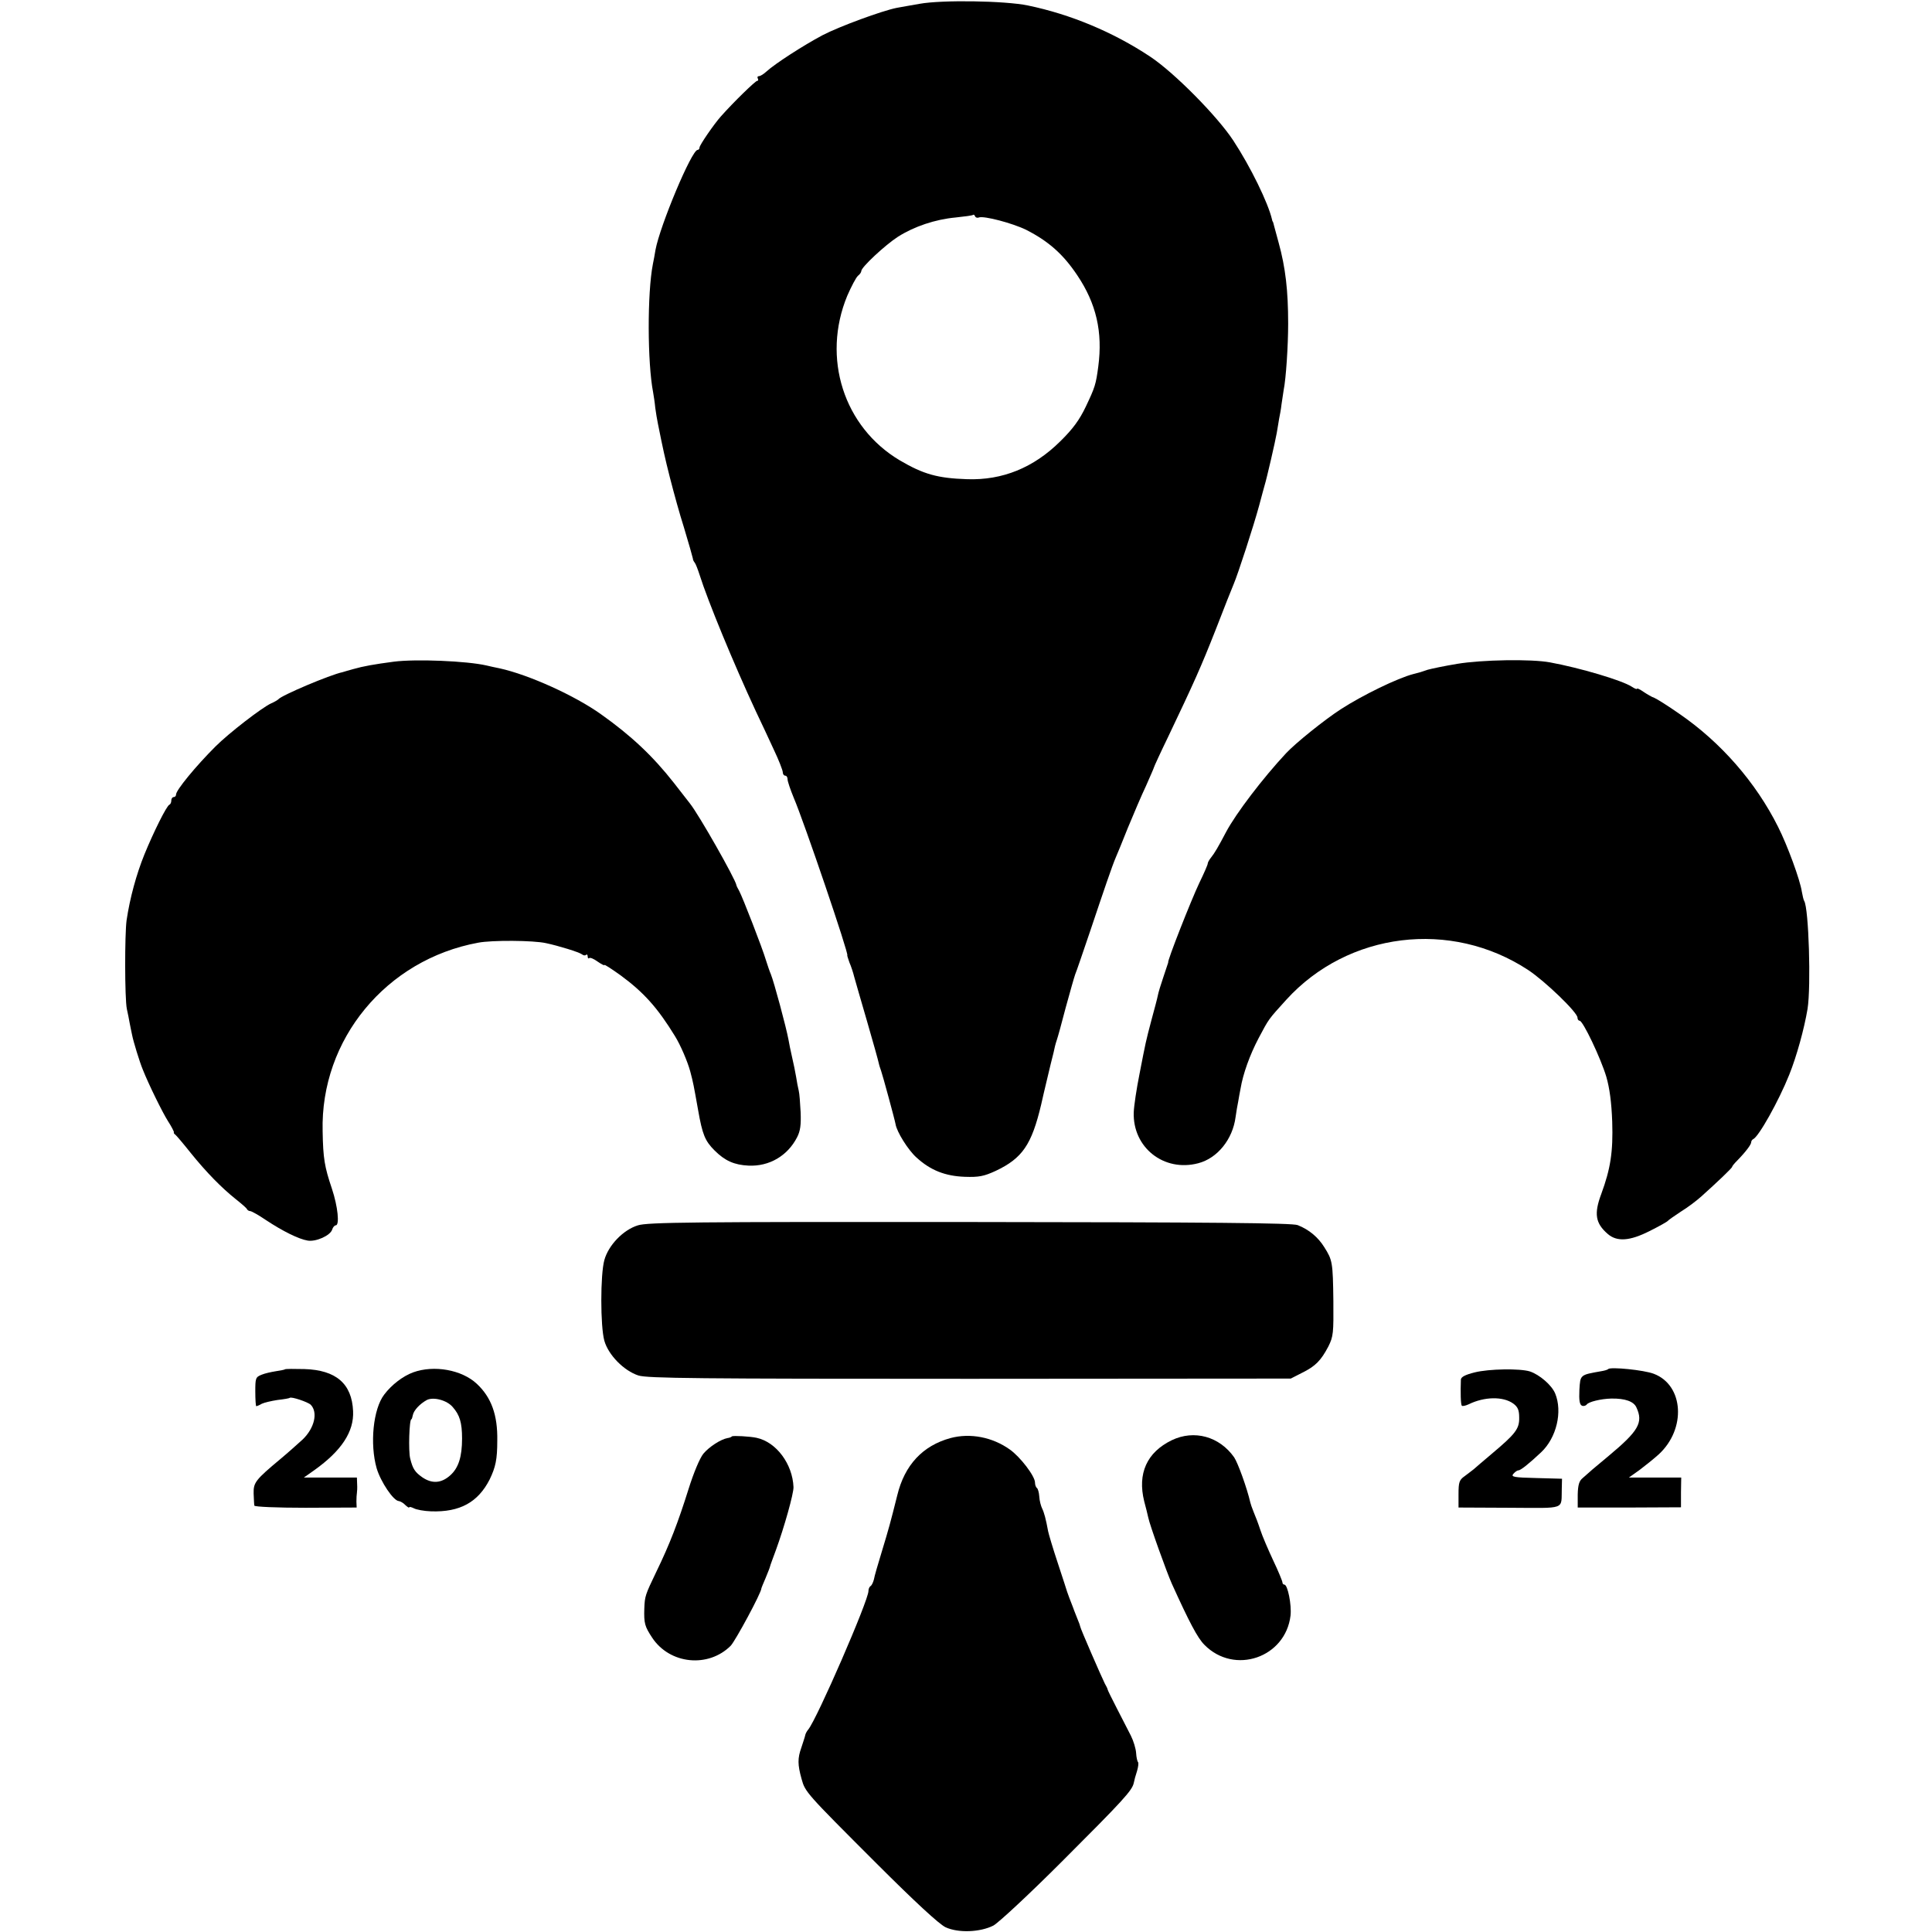
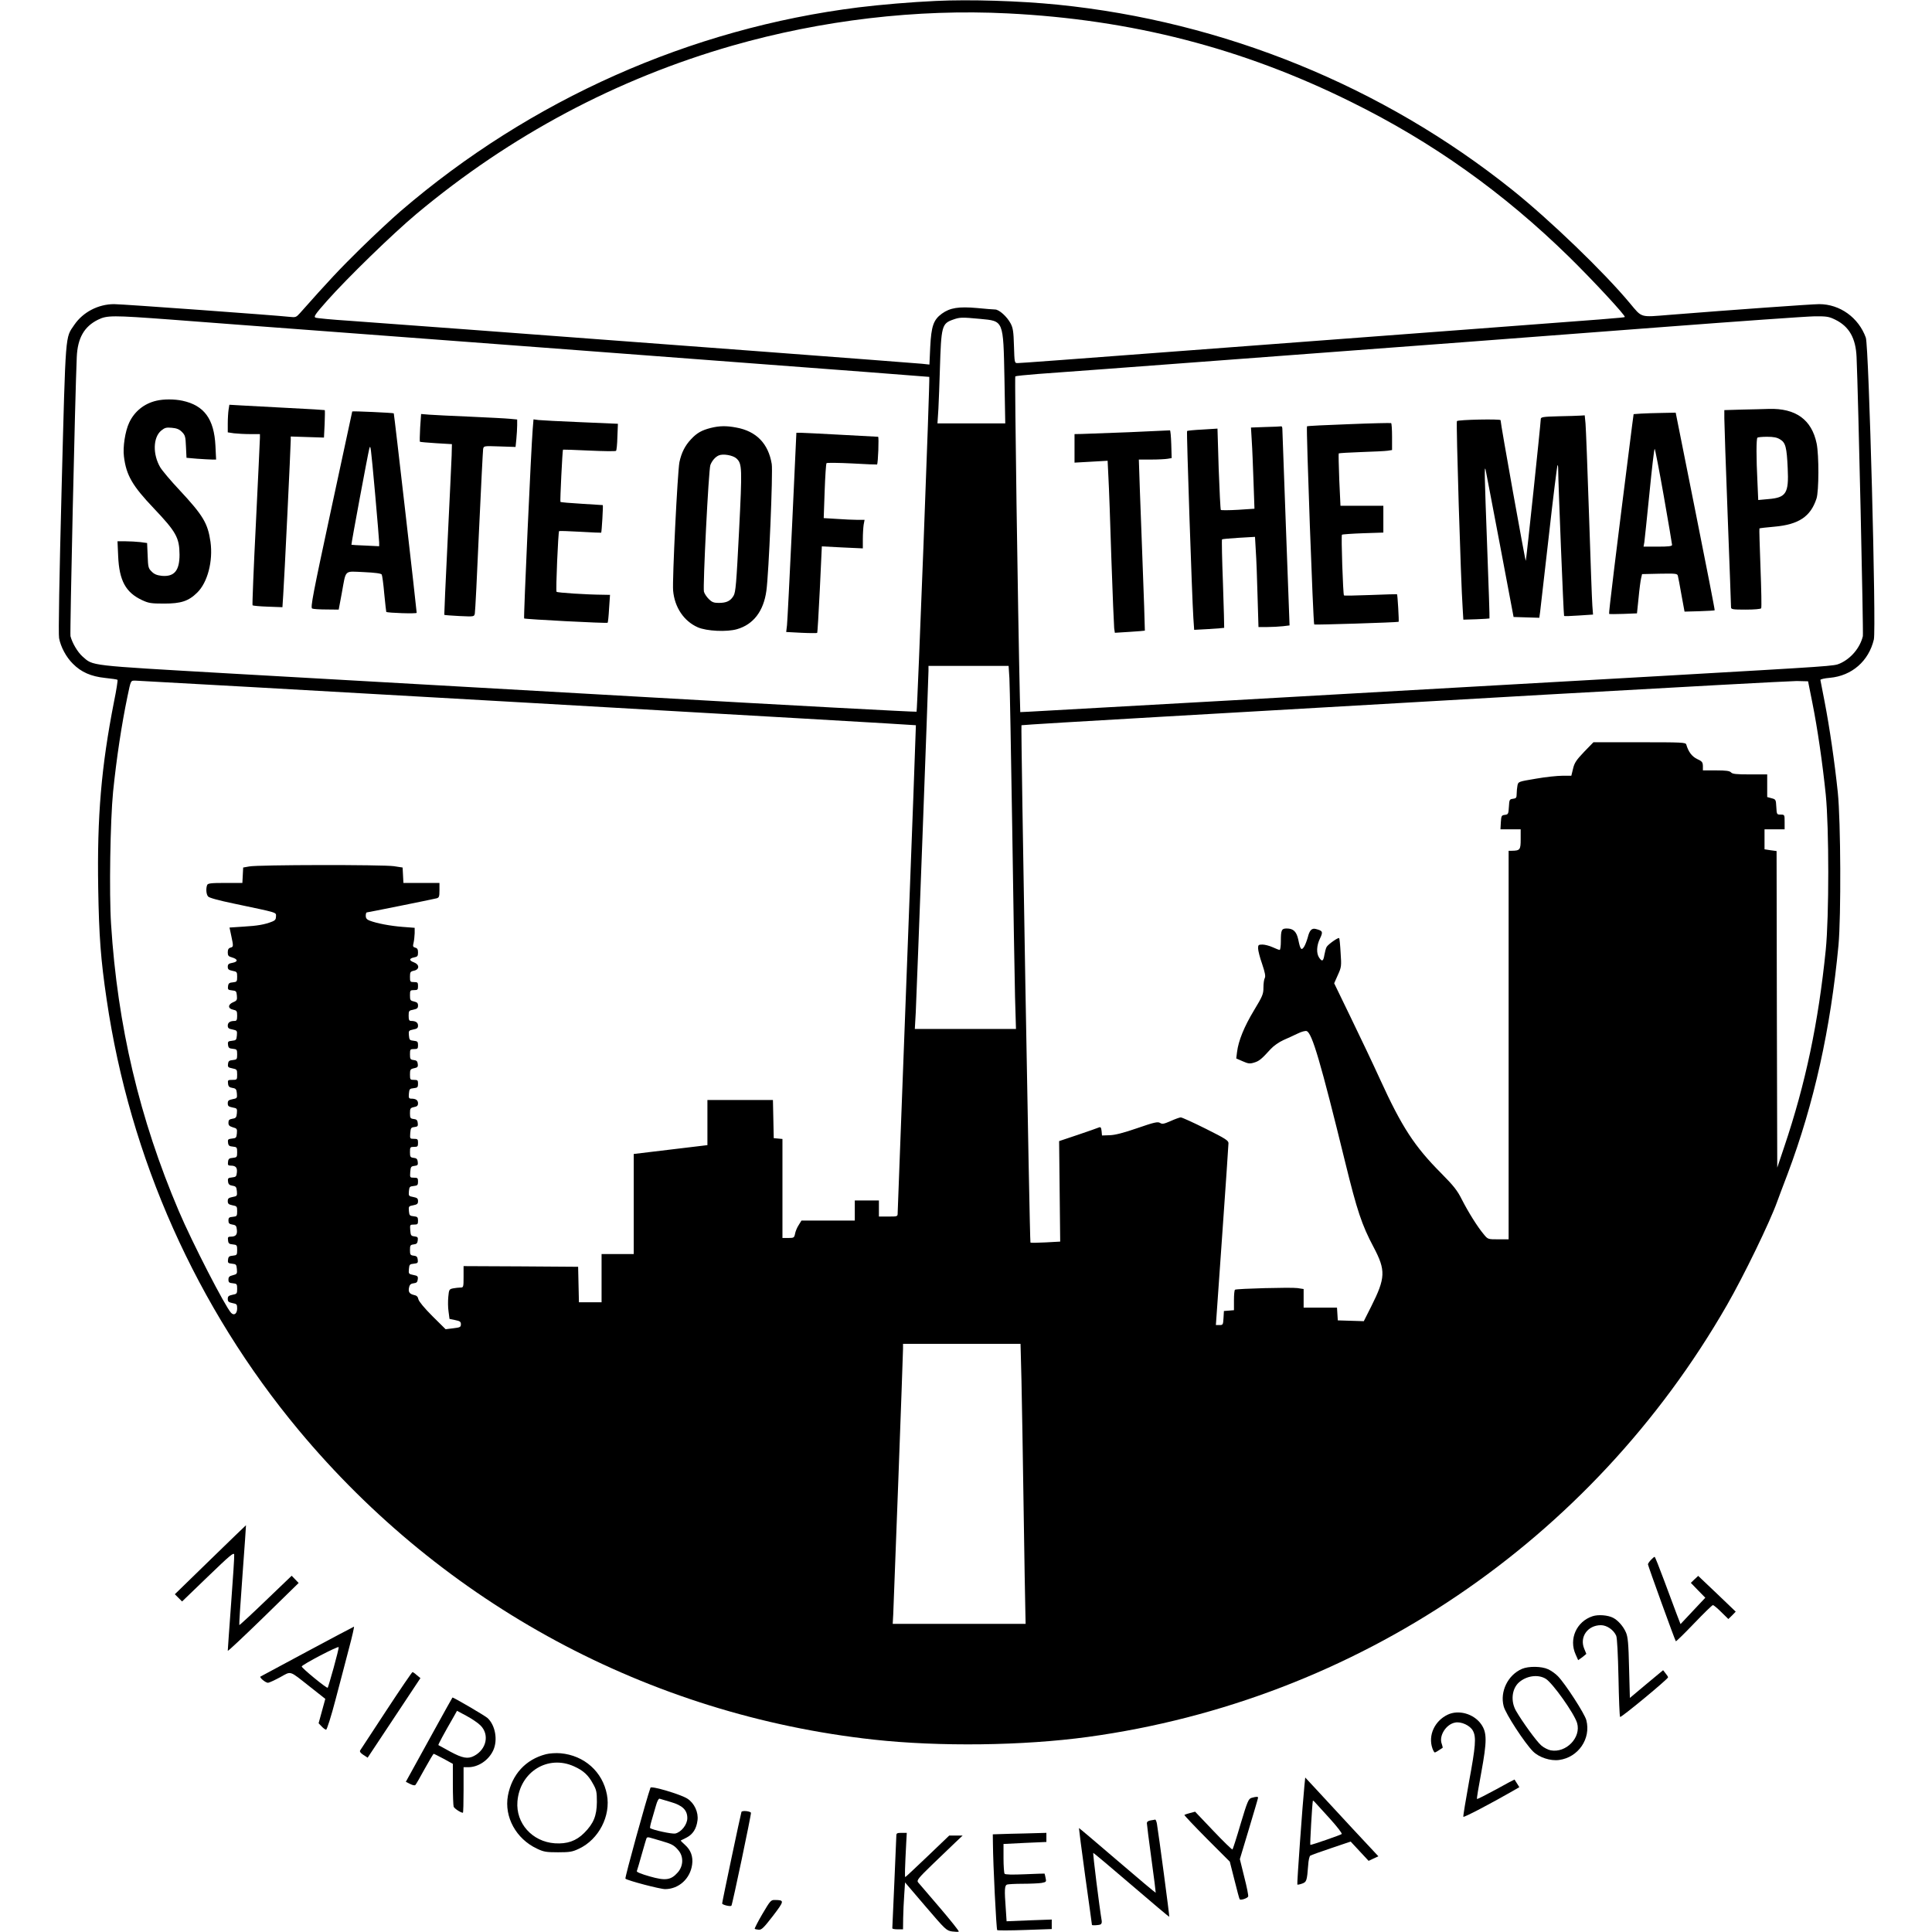
- <svg xmlns="http://www.w3.org/2000/svg" version="1.0" width="812pt" height="812pt" viewBox="0 0 812 812" preserveAspectRatio="xMidYMid meet">
-   <g transform="translate(0,812) scale(0.1,-0.1)" fill="#000000" stroke="none">
-     <path d="M3865 8104 c-38 -7 -82 -14 -96 -17 -61 -12 -241 -78 -312 -115 -81 -43 -200 -120 -235 -152 -12 -11 -26 -20 -32 -20 -6 0 -8 -4 -5 -10 3 -5 2 -10 -3 -10 -7 0 -97 -87 -152 -149 -28 -31 -90 -121 -90 -131 0 -6 -4 -10 -8 -10 -25 0 -158 -318 -177 -420 -3 -19 -8 -46 -11 -60 -24 -122 -23 -416 1 -539 2 -12 7 -42 9 -65 3 -22 8 -52 11 -66 22 -110 30 -146 50 -225 19 -74 42 -157 59 -210 21 -70 37 -126 38 -132 0 -5 3 -12 8 -18 4 -5 13 -28 20 -50 35 -111 143 -373 237 -575 20 -41 53 -113 74 -158 22 -46 39 -90 39 -98 0 -8 5 -14 10 -14 6 0 10 -7 10 -15 0 -9 12 -44 26 -78 43 -100 234 -662 225 -662 -1 0 3 -13 9 -30 7 -16 16 -43 20 -60 4 -16 29 -100 54 -187 25 -86 47 -165 49 -175 2 -10 7 -25 10 -33 6 -16 58 -207 61 -225 5 -32 53 -109 88 -140 59 -54 121 -78 203 -81 59 -2 80 2 130 25 112 53 151 110 191 279 13 59 32 135 40 170 9 35 17 68 18 75 2 7 5 19 8 27 3 8 20 69 37 135 18 66 36 129 40 140 5 11 33 94 64 185 57 170 91 270 106 305 5 11 28 67 51 125 24 58 58 138 77 178 18 41 33 75 33 77 0 2 26 59 59 127 111 233 138 293 201 453 34 88 68 174 75 190 18 42 84 245 107 330 10 39 21 77 23 85 9 29 45 185 51 220 3 19 8 46 10 60 3 14 8 41 10 60 3 19 7 46 9 60 10 49 19 187 19 280 0 138 -11 235 -40 340 -8 30 -17 62 -19 70 -2 8 -4 16 -5 18 -2 1 -3 5 -4 10 -16 69 -90 221 -163 332 -68 103 -248 285 -349 352 -155 103 -335 178 -514 215 -97 20 -361 24 -455 7z m249 -898 c21 8 142 -24 199 -52 94 -48 155 -102 214 -190 81 -120 108 -240 89 -384 -10 -76 -14 -88 -52 -168 -27 -57 -55 -95 -108 -147 -112 -111 -243 -164 -391 -159 -125 4 -184 21 -283 79 -236 140 -329 431 -221 692 17 39 37 77 45 84 8 6 14 15 14 20 0 16 100 109 154 144 68 43 156 73 243 81 37 4 70 8 73 11 2 2 6 0 8 -6 2 -5 9 -8 16 -5z" />
-     <path d="M1655 5339 c-83 -11 -128 -19 -170 -31 -22 -6 -42 -12 -45 -13 -53 -11 -258 -98 -270 -114 -3 -3 -16 -11 -30 -17 -38 -17 -178 -125 -235 -182 -83 -83 -165 -183 -165 -201 0 -6 -4 -11 -10 -11 -5 0 -10 -6 -10 -14 0 -8 -3 -16 -8 -18 -12 -5 -67 -116 -105 -209 -34 -84 -61 -183 -75 -277 -8 -60 -8 -326 1 -372 4 -19 10 -46 12 -60 3 -14 7 -36 10 -49 5 -27 32 -115 45 -146 25 -63 82 -179 106 -217 15 -23 26 -45 25 -47 -2 -2 1 -7 6 -10 4 -3 33 -37 64 -76 67 -83 130 -147 190 -195 24 -19 46 -38 47 -42 2 -4 8 -8 13 -8 6 0 36 -17 67 -38 71 -47 138 -80 175 -86 35 -6 95 21 103 46 3 10 10 18 15 18 17 0 9 79 -16 154 -31 92 -37 127 -39 241 -10 386 267 722 654 793 57 11 232 10 285 -2 52 -11 140 -38 151 -47 6 -5 14 -6 17 -2 4 3 7 0 7 -7 0 -7 3 -10 6 -7 4 4 20 -3 35 -14 16 -11 29 -18 29 -15 0 4 30 -16 68 -43 98 -72 156 -137 229 -256 23 -37 53 -107 64 -148 13 -49 14 -56 33 -162 18 -103 29 -130 69 -170 44 -44 83 -61 143 -64 87 -4 164 41 204 119 14 27 17 53 15 105 -2 39 -5 80 -8 91 -3 12 -8 38 -11 58 -3 19 -11 57 -17 83 -6 27 -13 59 -15 73 -10 54 -61 243 -74 275 -5 11 -14 38 -21 60 -15 51 -98 264 -112 290 -6 11 -12 22 -12 25 -4 25 -158 297 -196 344 -5 6 -35 45 -67 86 -88 112 -179 198 -306 288 -109 78 -303 166 -426 193 -19 4 -44 9 -55 12 -82 19 -297 28 -390 16z" />
-     <path d="M6125 5330 c-55 -9 -111 -21 -125 -25 -25 -9 -33 -11 -60 -18 -66 -17 -214 -89 -305 -148 -68 -44 -190 -142 -230 -185 -97 -104 -210 -252 -252 -331 -32 -61 -49 -90 -63 -107 -8 -10 -14 -21 -14 -25 1 -3 -15 -40 -35 -81 -34 -71 -138 -335 -131 -335 0 0 -9 -27 -20 -60 -11 -32 -22 -68 -24 -80 -2 -11 -14 -56 -26 -100 -25 -95 -24 -91 -51 -230 -12 -60 -23 -132 -24 -160 -5 -148 127 -252 271 -214 81 21 145 101 157 194 3 22 8 51 11 65 2 14 7 39 10 55 10 61 39 142 76 212 44 83 40 77 116 161 259 285 692 339 1017 125 71 -47 207 -178 207 -200 0 -7 4 -13 9 -13 14 0 89 -158 112 -235 14 -48 22 -108 25 -190 4 -126 -7 -197 -46 -303 -31 -83 -25 -123 27 -168 39 -34 93 -30 176 12 40 20 74 39 77 43 3 4 28 21 55 39 28 17 66 46 85 63 68 61 130 120 130 125 0 3 10 15 23 28 36 37 57 66 57 75 0 5 4 11 8 13 23 9 108 161 152 271 31 77 63 193 77 277 15 95 5 422 -14 453 -3 5 -7 22 -10 39 -7 49 -61 196 -100 273 -93 186 -240 355 -415 475 -47 33 -95 63 -105 67 -10 3 -30 15 -45 25 -16 11 -28 17 -28 13 0 -3 -10 1 -22 9 -42 27 -218 79 -343 102 -80 15 -288 11 -390 -6z" />
-     <path d="M2681 2970 c-62 -19 -124 -84 -141 -146 -17 -61 -17 -278 0 -339 17 -60 82 -126 143 -146 38 -12 248 -14 1394 -14 l1348 1 47 24 c57 28 80 52 111 111 21 42 22 57 21 190 -2 165 -4 173 -38 227 -26 42 -64 74 -112 93 -22 9 -362 12 -1378 13 -1165 1 -1354 -1 -1395 -14z" />
-     <path d="M1198 2365 c-2 -2 -19 -5 -38 -8 -19 -3 -47 -9 -61 -15 -25 -10 -26 -15 -26 -71 0 -34 2 -61 4 -61 3 0 13 4 23 10 10 5 40 12 66 16 27 3 50 7 52 9 6 6 75 -17 88 -29 31 -32 16 -98 -34 -146 -21 -19 -61 -55 -91 -80 -108 -90 -116 -101 -115 -147 1 -24 2 -47 3 -51 1 -5 97 -9 215 -9 l215 1 -1 25 c0 14 1 31 2 36 1 6 2 22 1 38 l-1 27 -112 0 -111 0 44 31 c115 82 167 162 163 248 -5 116 -72 173 -205 177 -43 1 -79 1 -81 -1z" />
-     <path d="M1736 2352 c-43 -16 -90 -52 -121 -93 -47 -61 -61 -208 -32 -310 17 -57 71 -138 94 -138 6 -1 19 -8 27 -17 9 -8 16 -13 16 -9 0 3 9 1 19 -4 11 -6 43 -12 73 -13 121 -4 197 38 246 134 25 52 32 84 32 163 2 108 -25 182 -86 239 -63 59 -180 80 -268 48z m167 -146 c29 -33 39 -65 39 -132 0 -77 -15 -124 -50 -155 -37 -33 -76 -36 -117 -8 -31 22 -40 35 -51 79 -8 31 -4 165 5 165 2 0 4 8 6 17 4 21 30 48 59 64 28 14 85 -1 109 -30z" />
-     <path d="M6198 2352 c-40 -10 -57 -19 -58 -30 -2 -53 -1 -105 4 -110 3 -3 16 0 29 6 65 32 144 34 187 3 19 -14 25 -27 25 -59 1 -47 -15 -68 -115 -152 -35 -30 -70 -59 -76 -65 -7 -5 -24 -19 -38 -29 -23 -16 -26 -26 -26 -76 l0 -56 215 -1 c241 -1 216 -10 219 80 l1 42 -109 3 c-93 2 -106 5 -96 17 7 8 16 15 21 15 10 0 45 28 96 76 65 61 91 171 59 248 -15 35 -65 78 -106 92 -42 13 -172 11 -232 -4z" />
-     <path d="M6759 2366 c-2 -3 -16 -7 -29 -9 -90 -16 -88 -14 -92 -79 -2 -44 1 -62 11 -66 7 -3 16 0 20 5 7 11 59 24 103 25 58 1 95 -12 106 -38 29 -63 9 -98 -117 -203 -24 -20 -54 -45 -67 -56 -12 -11 -31 -27 -42 -37 -15 -12 -20 -29 -21 -70 l0 -54 217 0 217 1 0 63 1 62 -110 0 -110 0 45 32 c24 18 60 47 80 65 117 107 106 291 -20 339 -41 16 -182 30 -192 20z" />
-     <path d="M3076 2083 c-2 -3 -10 -6 -18 -7 -28 -5 -77 -36 -102 -66 -15 -19 -40 -78 -62 -148 -44 -140 -79 -232 -136 -349 -46 -96 -48 -101 -50 -153 -2 -63 2 -76 33 -123 74 -112 236 -128 330 -34 20 21 129 223 129 241 0 2 8 21 17 42 9 22 18 44 19 49 1 6 13 37 25 70 35 96 75 238 74 265 -4 97 -72 189 -155 207 -27 6 -99 10 -104 6z" />
-     <path d="M3995 2076 c-117 -32 -193 -113 -224 -241 -28 -112 -35 -138 -66 -240 -15 -49 -30 -100 -32 -113 -3 -12 -9 -25 -14 -28 -5 -3 -9 -12 -9 -21 0 -40 -216 -537 -253 -582 -6 -7 -12 -18 -13 -25 -1 -6 -9 -29 -16 -51 -16 -45 -16 -71 1 -132 15 -55 19 -59 313 -353 165 -165 265 -257 292 -270 54 -25 146 -21 201 7 22 12 151 132 289 270 254 254 294 297 301 329 2 11 8 33 14 51 5 17 7 34 4 37 -3 3 -7 20 -8 38 -1 18 -11 51 -22 73 -11 22 -38 74 -59 115 -21 41 -39 77 -39 80 0 3 -6 14 -12 25 -13 26 -103 232 -103 239 0 2 -5 17 -12 33 -6 15 -12 30 -13 33 -2 5 -5 15 -21 55 -4 11 -8 22 -9 25 -1 3 -18 57 -39 120 -21 63 -39 124 -41 135 -9 50 -17 79 -25 95 -5 10 -11 32 -12 50 -1 17 -6 34 -10 36 -4 3 -8 13 -8 23 0 27 -62 108 -106 139 -73 52 -166 70 -249 48z" />
-     <path d="M4925 2067 c-105 -51 -145 -140 -116 -257 7 -25 14 -55 17 -68 6 -31 78 -231 99 -278 73 -161 108 -228 137 -257 126 -128 341 -54 362 123 5 45 -12 130 -26 130 -4 0 -8 4 -8 9 0 5 -17 47 -39 93 -21 45 -46 103 -54 128 -8 25 -21 59 -28 75 -7 17 -13 35 -14 40 -14 61 -52 166 -68 190 -62 88 -168 117 -262 72z" />
+ <svg xmlns="http://www.w3.org/2000/svg" version="1.0" width="1442pt" height="1442pt" viewBox="0 0 1442 1442" preserveAspectRatio="xMidYMid meet">
+   <g transform="translate(0,1442) scale(0.1,-0.1)" fill="#000000" stroke="none">
+     <path d="M6985 14413 c-191 -9 -404 -27 -577 -48 -1255 -157 -2449 -688 -3418 -1521 -63 -54 -198 -180 -299 -279 -156 -153 -240 -243 -453 -483 -27 -30 -32 -32 -76 -27 -95 11 -1249 95 -1310 95 -118 0 -232 -59 -297 -154 -69 -102 -64 -34 -95 -1217 -17 -658 -25 -1094 -19 -1122 12 -65 53 -142 103 -191 62 -63 136 -95 241 -106 48 -5 90 -11 92 -14 3 -3 -8 -76 -26 -163 -95 -485 -127 -857 -118 -1392 6 -361 19 -533 63 -831 174 -1185 670 -2297 1434 -3215 1084 -1301 2614 -2125 4290 -2309 491 -54 1116 -46 1600 20 2001 274 3757 1461 4769 3222 127 221 321 621 375 772 7 19 42 114 79 210 197 525 320 1080 379 1705 20 219 17 925 -5 1140 -24 230 -62 488 -98 675 -17 85 -31 159 -32 165 -1 5 31 13 71 16 164 15 290 125 328 286 19 81 -37 2189 -60 2253 -54 150 -194 250 -348 250 -53 0 -653 -43 -1117 -80 -223 -18 -203 -24 -296 87 -194 233 -596 620 -878 846 -966 773 -2154 1257 -3392 1382 -289 29 -659 40 -910 28z m536 -93 c926 -46 1753 -259 2564 -661 608 -300 1138 -678 1629 -1159 178 -175 422 -438 413 -446 -4 -5 -105 -13 -1187 -94 -628 -47 -880 -66 -1595 -120 -1484 -112 -1729 -130 -1750 -130 -23 0 -23 2 -27 128 -3 106 -7 134 -25 168 -27 51 -86 104 -116 104 -12 0 -73 5 -135 11 -136 12 -201 2 -262 -42 -63 -46 -79 -93 -87 -249 l-6 -131 -56 6 c-31 3 -567 44 -1191 91 -1328 99 -1326 99 -2190 164 -366 27 -768 57 -895 66 -126 8 -239 19 -249 23 -17 6 -6 23 86 127 152 171 488 498 667 648 701 586 1493 1007 2356 1255 668 191 1378 275 2056 241z m-6250 -2285 c184 -14 721 -55 1194 -90 473 -35 952 -71 1065 -80 113 -9 925 -69 1804 -136 880 -66 1601 -121 1602 -122 6 -5 -89 -2492 -95 -2499 -3 -3 -944 47 -2091 113 -1147 65 -2518 143 -3048 173 -1057 61 -1004 55 -1086 126 -37 33 -77 101 -90 152 -5 23 34 1788 47 2083 6 141 55 228 159 279 67 33 107 33 539 1z m12427 -1 c104 -51 153 -138 159 -279 13 -295 52 -2060 47 -2083 -21 -87 -88 -167 -171 -204 -45 -20 -42 -19 -1328 -93 -2286 -130 -4672 -265 -4725 -267 l-65 -3 -3 110 c-15 655 -40 2391 -34 2396 4 3 81 11 172 18 91 6 732 54 1425 106 693 52 1474 111 1735 130 261 20 936 71 1500 114 564 43 1072 79 1131 80 94 1 110 -2 157 -25z m-6383 6 c177 -17 173 -6 182 -446 l6 -334 -253 0 -253 0 7 108 c3 59 8 190 11 292 10 328 14 345 100 375 49 17 62 18 200 5z m219 -2682 c3 -51 12 -554 21 -1118 8 -564 18 -1132 21 -1262 l7 -238 -377 0 -378 0 7 123 c7 144 95 2495 95 2550 l0 37 299 0 299 0 6 -92z m-3597 -183 c1593 -91 2897 -166 2899 -168 1 -1 -29 -814 -67 -1807 -38 -993 -68 -1817 -69 -1832 0 -28 0 -28 -70 -28 l-70 0 0 60 0 60 -90 0 -90 0 0 -75 0 -75 -199 0 -199 0 -21 -34 c-12 -18 -24 -47 -27 -65 -6 -29 -9 -31 -50 -31 l-44 0 0 369 0 370 -32 3 -33 3 -3 143 -3 142 -244 0 -245 0 0 -169 0 -168 -275 -33 -275 -33 0 -374 0 -373 -120 0 -120 0 0 -180 0 -180 -85 0 -84 0 -3 132 -3 133 -427 3 -428 2 0 -80 c0 -78 -1 -80 -24 -80 -13 0 -37 -3 -54 -6 -29 -6 -31 -9 -36 -63 -3 -31 -3 -81 2 -111 l7 -54 43 -9 c35 -7 42 -12 42 -31 0 -21 -6 -24 -57 -30 l-57 -7 -99 98 c-60 60 -100 109 -104 125 -4 20 -13 29 -35 33 -33 8 -43 24 -34 59 4 18 14 26 34 28 21 2 28 9 30 29 3 23 -1 27 -33 33 -35 7 -36 9 -33 44 3 34 6 37 36 40 29 3 33 6 30 30 -2 21 -9 28 -30 30 -25 3 -28 7 -28 42 0 35 3 39 28 42 21 2 28 9 30 30 3 23 -1 27 -25 30 -25 3 -28 7 -31 46 -3 41 -2 42 27 42 28 0 31 3 31 29 0 26 -4 30 -32 33 -30 3 -33 6 -36 39 -3 35 -1 37 32 43 30 6 36 11 36 31 0 20 -6 25 -36 31 -33 6 -35 8 -32 43 3 33 6 36 36 39 28 3 32 7 32 33 0 26 -3 29 -31 29 -29 0 -30 1 -27 43 3 38 6 42 31 45 24 3 28 7 25 30 -2 21 -9 28 -30 30 -25 3 -28 7 -28 43 0 37 2 39 30 39 27 0 30 3 30 30 0 27 -3 30 -31 30 -29 0 -30 1 -27 43 3 38 6 42 31 45 24 3 28 7 25 30 -2 21 -9 28 -30 30 -25 3 -28 7 -28 43 0 36 3 40 30 46 23 4 30 11 30 28 0 24 -17 35 -51 35 -17 0 -20 6 -17 38 3 34 6 37 36 40 28 3 32 7 32 33 0 26 -3 29 -30 29 -28 0 -30 2 -30 40 0 37 3 41 31 47 25 5 30 10 27 32 -2 20 -9 27 -30 29 -25 3 -28 7 -28 43 0 37 2 39 30 39 27 0 30 3 30 29 0 26 -4 30 -32 33 -30 3 -33 6 -36 40 -3 35 -1 37 32 44 29 5 36 11 36 29 0 23 -17 35 -51 35 -15 0 -19 7 -19 39 0 36 2 39 35 45 28 6 35 11 35 31 0 18 -7 25 -30 30 -27 6 -30 10 -30 46 0 37 2 39 30 39 27 0 30 3 30 30 0 27 -3 30 -30 30 -28 0 -30 2 -30 39 0 36 3 40 30 46 42 9 42 46 0 62 -38 14 -38 29 0 37 26 5 30 10 30 37 0 23 -5 32 -21 36 -17 5 -19 10 -12 37 4 17 7 49 8 71 l0 40 -91 7 c-90 7 -192 26 -246 47 -20 8 -28 17 -28 36 0 14 3 25 8 25 7 0 469 93 520 105 19 5 22 12 22 60 l0 55 -135 0 -134 0 -3 58 -3 57 -65 10 c-81 12 -1019 11 -1080 -2 l-45 -8 -3 -58 -3 -57 -128 0 c-108 0 -130 -3 -135 -16 -10 -26 -7 -69 7 -85 7 -10 81 -30 192 -53 336 -71 315 -64 315 -96 0 -21 -7 -30 -27 -38 -58 -23 -111 -32 -214 -38 l-106 -7 13 -61 c17 -80 17 -83 -6 -89 -14 -4 -20 -14 -20 -35 0 -24 5 -31 32 -38 44 -13 46 -32 4 -40 -29 -5 -36 -11 -36 -30 0 -19 7 -24 35 -30 33 -6 35 -9 35 -44 0 -36 -2 -39 -32 -42 -27 -2 -34 -8 -36 -30 -3 -24 1 -27 30 -30 30 -3 33 -6 36 -39 3 -32 0 -38 -27 -49 -41 -17 -42 -48 -1 -56 27 -6 30 -10 30 -45 0 -32 -4 -39 -19 -39 -34 0 -51 -12 -51 -35 0 -18 7 -24 36 -29 33 -7 35 -9 32 -44 -3 -34 -6 -37 -36 -40 -29 -3 -33 -6 -30 -30 2 -22 9 -28 36 -30 30 -3 32 -6 32 -42 0 -36 -2 -39 -32 -42 -27 -2 -34 -8 -36 -29 -3 -23 1 -27 32 -33 34 -7 36 -9 36 -46 0 -39 -1 -40 -36 -40 -33 0 -35 -2 -32 -27 2 -22 9 -29 33 -33 26 -4 30 -10 33 -41 3 -35 1 -37 -32 -43 -30 -6 -36 -11 -36 -31 0 -20 6 -25 36 -31 33 -6 35 -8 32 -43 -3 -31 -7 -37 -33 -41 -24 -4 -30 -10 -30 -30 0 -19 7 -26 33 -34 30 -8 33 -12 30 -45 -3 -33 -6 -36 -36 -39 -29 -3 -33 -6 -30 -30 2 -22 9 -28 36 -30 30 -3 32 -6 32 -42 0 -36 -2 -39 -32 -42 -28 -2 -34 -8 -36 -30 -3 -23 0 -28 20 -28 37 0 50 -14 46 -51 -3 -30 -7 -34 -36 -37 -29 -3 -33 -6 -30 -30 2 -21 10 -28 33 -32 26 -4 30 -10 33 -41 3 -35 1 -37 -32 -43 -30 -6 -36 -11 -36 -31 0 -20 7 -25 35 -31 33 -6 35 -9 35 -44 0 -36 -2 -39 -32 -42 -28 -2 -33 -7 -33 -28 0 -20 6 -26 30 -30 26 -4 30 -10 33 -39 4 -37 -9 -51 -46 -51 -20 0 -23 -5 -20 -27 2 -23 8 -29 36 -31 30 -3 32 -6 32 -42 0 -36 -2 -39 -32 -42 -27 -2 -34 -8 -36 -30 -3 -24 1 -27 30 -30 30 -3 33 -6 36 -40 3 -35 1 -38 -30 -46 -26 -6 -33 -13 -33 -33 0 -20 6 -25 33 -27 30 -3 32 -6 32 -42 0 -35 -2 -38 -35 -44 -28 -6 -35 -11 -35 -31 0 -20 7 -25 35 -31 32 -6 35 -9 35 -40 0 -39 -23 -56 -45 -33 -45 48 -291 526 -390 759 -294 690 -458 1385 -506 2142 -15 230 -6 776 15 988 26 254 64 503 107 710 26 125 24 120 59 120 16 0 1333 -74 2927 -165z m9590 0 c39 -195 76 -452 100 -685 25 -249 25 -911 0 -1160 -55 -542 -150 -996 -310 -1470 l-52 -155 -3 1181 -2 1182 -45 6 -45 7 0 75 0 74 75 0 75 0 0 55 c0 54 0 55 -30 55 -28 0 -29 1 -32 57 -3 55 -4 57 -35 65 l-33 9 0 84 0 85 -129 0 c-102 0 -131 3 -141 15 -10 11 -36 15 -111 15 l-99 0 0 33 c-1 28 -6 35 -43 52 -39 19 -65 53 -81 108 -5 16 -30 17 -349 17 l-344 0 -70 -72 c-58 -61 -72 -82 -82 -125 l-13 -53 -66 0 c-37 0 -126 -9 -199 -22 -131 -22 -131 -22 -137 -51 -3 -16 -6 -44 -6 -63 0 -28 -4 -33 -27 -36 -26 -3 -28 -6 -31 -60 -3 -53 -5 -57 -30 -60 -25 -3 -27 -7 -30 -55 l-3 -53 75 0 76 0 0 -74 c0 -79 -5 -85 -67 -86 l-23 0 0 -1450 0 -1450 -77 0 c-78 0 -78 0 -109 38 -48 57 -116 167 -163 259 -34 68 -61 102 -155 197 -199 200 -293 344 -456 701 -50 110 -148 316 -217 458 l-125 258 27 61 c27 59 28 67 21 167 -3 57 -8 107 -11 109 -7 7 -85 -48 -94 -67 -5 -9 -12 -35 -16 -58 -8 -48 -17 -53 -39 -21 -22 32 -20 90 6 143 24 50 21 58 -30 71 -31 9 -48 -9 -61 -62 -7 -25 -19 -57 -28 -71 -20 -30 -28 -20 -43 54 -13 60 -37 83 -86 83 -39 0 -44 -11 -44 -96 0 -35 -4 -64 -9 -64 -5 0 -28 9 -52 20 -24 11 -59 20 -76 20 -30 0 -33 -3 -33 -28 0 -16 13 -68 30 -116 22 -65 27 -93 20 -106 -6 -10 -10 -43 -10 -72 0 -48 -7 -64 -71 -170 -73 -121 -116 -227 -126 -310 l-6 -48 48 -21 c41 -18 53 -20 85 -10 38 11 56 26 124 101 22 24 62 52 95 67 31 13 79 36 107 49 28 14 58 22 67 18 40 -15 103 -227 288 -982 88 -358 123 -464 211 -630 92 -174 90 -229 -18 -444 l-55 -109 -97 3 -97 3 -3 48 -3 47 -125 0 -124 0 0 69 0 70 -46 7 c-48 7 -452 -4 -466 -12 -5 -3 -8 -38 -8 -79 l0 -74 -37 -3 -38 -3 -3 -52 c-3 -50 -4 -53 -30 -53 l-27 0 47 668 c26 367 47 677 47 689 1 20 -23 35 -169 108 -94 47 -178 85 -187 85 -8 0 -42 -12 -75 -27 -51 -22 -63 -25 -80 -14 -17 10 -42 5 -169 -39 -101 -35 -167 -52 -206 -53 l-58 -2 -3 33 c-3 27 -7 32 -20 27 -9 -4 -80 -29 -157 -55 l-140 -47 4 -375 4 -375 -109 -6 c-59 -3 -111 -4 -113 -1 -6 6 -73 3855 -67 3861 2 2 478 31 1057 64 580 33 1862 107 2849 164 987 56 1833 102 1880 102 l85 -2 32 -160z m-5903 -5057 c3 -150 11 -579 16 -953 6 -374 11 -722 13 -773 l2 -92 -496 0 -496 0 4 73 c5 103 73 1935 73 1980 l0 37 439 0 438 0 7 -272z" />
+     <path d="M1167 11429 c-91 -21 -164 -80 -203 -164 -30 -64 -48 -182 -39 -252 17 -140 63 -219 223 -387 167 -176 191 -219 192 -346 0 -119 -39 -166 -132 -158 -36 4 -57 12 -76 32 -25 24 -27 34 -30 120 l-4 93 -51 7 c-29 3 -78 6 -111 6 l-59 0 5 -112 c8 -181 56 -270 178 -327 49 -23 68 -26 165 -26 126 0 182 18 247 82 77 75 119 234 99 379 -20 138 -54 196 -232 387 -64 68 -128 144 -143 169 -57 97 -54 223 7 274 27 22 38 25 80 21 35 -3 56 -11 75 -31 24 -24 27 -35 30 -110 l4 -83 81 -7 c45 -3 95 -6 111 -6 l29 0 -5 103 c-10 200 -84 301 -246 336 -61 13 -141 13 -195 0z" />
+     <path d="M1706 11362 c-3 -20 -6 -67 -6 -103 l0 -66 46 -7 c26 -3 80 -6 120 -6 l74 0 0 -28 c0 -16 -14 -303 -30 -637 -17 -335 -28 -611 -25 -613 3 -3 54 -8 114 -10 l109 -4 6 93 c8 109 56 1111 56 1153 l0 28 124 -4 124 -4 5 101 c2 55 3 102 1 104 -1 1 -123 9 -271 16 -147 8 -307 16 -354 19 l-87 5 -6 -37z" />
+     <path d="M2629 11349 c-1 -2 -72 -332 -158 -734 -135 -628 -155 -731 -141 -737 8 -4 56 -7 107 -7 l91 -1 23 123 c33 180 15 163 163 157 86 -4 130 -10 135 -18 4 -7 13 -72 19 -144 7 -72 14 -133 15 -135 9 -8 227 -15 227 -7 -1 28 -168 1486 -171 1489 -5 4 -309 18 -310 14z m171 -617 c16 -183 30 -346 30 -361 l0 -28 -102 5 c-57 2 -104 5 -105 6 -3 3 123 678 133 716 10 35 10 34 44 -338z" />
+     <path d="M3136 11229 c-3 -56 -4 -104 -2 -106 2 -2 57 -7 121 -11 l118 -7 -2 -85 c-2 -47 -15 -332 -30 -635 -15 -302 -26 -552 -25 -554 2 -2 53 -6 113 -9 110 -5 110 -5 115 19 3 13 17 290 31 614 15 325 29 601 31 614 5 23 5 23 123 19 l119 -4 6 59 c3 33 6 79 6 103 l0 43 -52 5 c-29 3 -163 10 -298 16 -135 6 -272 12 -306 15 l-61 5 -7 -101z" />
+     <path d="M3976 11217 c-12 -145 -69 -1407 -64 -1413 7 -6 618 -38 623 -32 3 2 8 50 11 106 l7 102 -54 1 c-126 1 -338 15 -345 22 -7 6 12 446 19 453 2 2 73 0 158 -5 85 -5 155 -8 156 -7 4 3 16 206 12 206 -2 0 -73 5 -158 10 -85 5 -156 11 -158 14 -4 4 15 388 19 390 2 1 90 -2 196 -7 106 -5 196 -6 200 -2 4 4 9 51 10 104 l4 98 -279 12 c-153 6 -294 14 -314 16 l-37 5 -6 -73z" />
+     <path d="M5305 11226 c-67 -17 -103 -37 -146 -83 -46 -48 -73 -102 -88 -173 -14 -73 -54 -878 -47 -958 11 -125 80 -228 184 -274 66 -29 218 -36 293 -14 122 35 198 134 219 286 18 126 50 889 40 947 -25 152 -115 245 -265 272 -73 14 -126 13 -190 -3z m192 -228 c42 -40 43 -67 19 -544 -20 -393 -25 -454 -41 -481 -23 -39 -53 -53 -111 -53 -37 0 -51 6 -74 29 -16 16 -32 40 -36 55 -9 35 35 912 48 945 12 32 37 61 63 72 32 14 106 1 132 -23z" />
+     <path d="M5912 10498 c-18 -381 -35 -716 -38 -744 l-6 -51 114 -6 c62 -3 115 -3 117 -1 3 2 11 148 20 325 l15 321 153 -8 153 -7 0 69 c0 38 3 86 6 107 l7 37 -54 0 c-30 0 -98 3 -153 7 l-98 6 7 201 c4 111 10 205 14 209 4 4 90 3 191 -2 102 -6 185 -9 186 -8 8 8 15 207 8 207 -5 0 -130 7 -279 15 -148 8 -284 15 -300 15 l-31 0 -32 -692z" />
+     <path d="M13003 11363 l-133 -4 0 -62 c0 -34 11 -361 25 -727 14 -366 25 -673 25 -682 0 -16 12 -18 109 -18 64 0 112 4 116 10 4 6 1 141 -5 301 -6 160 -10 293 -8 295 3 2 53 8 112 13 181 16 270 75 314 210 18 55 19 323 1 411 -37 178 -156 264 -357 258 -37 -1 -127 -4 -199 -5z m284 -223 c40 -24 49 -58 56 -215 9 -187 -11 -219 -144 -230 l-76 -7 -6 138 c-9 176 -9 319 0 327 3 4 36 7 72 7 48 0 75 -5 98 -20z" />
+     <path d="M12249 11333 l-56 -4 -11 -82 c-123 -970 -176 -1406 -172 -1409 3 -2 51 -2 106 0 l102 4 12 116 c6 65 15 131 19 147 l7 30 131 3 c119 2 132 1 136 -15 3 -10 15 -74 27 -143 l23 -125 111 3 c61 2 112 5 114 7 2 2 -63 334 -144 739 l-147 736 -101 -2 c-56 -1 -126 -3 -157 -5z m169 -615 c34 -194 62 -359 62 -365 0 -10 -28 -13 -106 -13 l-107 0 6 33 c2 17 20 182 38 365 18 182 35 332 39 332 3 0 34 -159 68 -352z" />
+     <path d="M11633 11313 c-118 -3 -133 -6 -133 -21 -1 -37 -108 -1054 -112 -1058 -4 -3 -189 1028 -188 1050 0 10 -315 4 -326 -7 -7 -7 29 -1197 43 -1397 l5 -85 97 3 c53 2 97 5 98 6 2 1 -6 241 -17 532 -20 539 -22 615 -12 579 2 -11 51 -263 107 -560 l102 -540 96 -3 96 -3 6 43 c3 24 32 279 65 567 32 288 62 526 65 529 3 3 5 -12 5 -34 0 -94 40 -1087 44 -1091 2 -3 52 -1 110 3 l106 7 -5 66 c-3 36 -14 343 -25 681 -11 338 -23 643 -26 678 l-6 62 -31 -2 c-18 -1 -92 -4 -164 -5z" />
+     <path d="M10067 11254 c-169 -6 -309 -13 -312 -16 -7 -7 46 -1472 54 -1479 5 -4 611 15 630 20 4 1 -8 205 -12 206 -1 1 -90 -2 -197 -6 -107 -4 -197 -6 -199 -3 -7 7 -22 446 -15 453 3 3 74 8 157 11 l152 5 0 100 0 100 -160 0 -160 0 -9 193 c-4 106 -6 195 -4 198 3 2 79 7 169 10 90 3 179 7 197 10 l32 5 0 99 c0 54 -3 100 -7 102 -5 2 -146 -1 -316 -8z" />
+     <path d="M9446 11233 l-109 -4 6 -102 c4 -56 9 -193 13 -303 l7 -201 -122 -8 c-68 -4 -125 -4 -129 -1 -3 4 -10 142 -16 307 l-9 300 -111 -7 c-61 -3 -113 -8 -116 -11 -5 -4 37 -1251 47 -1396 l6 -88 111 6 c61 4 112 8 113 9 1 1 -3 149 -9 329 -7 179 -10 329 -7 331 3 3 59 8 125 12 l121 7 6 -104 c4 -57 10 -209 13 -336 l7 -233 66 0 c36 0 89 3 116 6 l50 6 -27 727 c-15 399 -27 734 -27 744 -1 9 -4 16 -8 15 -5 -1 -57 -4 -117 -5z" />
+     <path d="M8425 11194 c-165 -6 -324 -12 -352 -13 l-53 -1 0 -106 0 -107 124 7 123 7 6 -123 c4 -68 14 -341 22 -608 9 -267 19 -500 21 -519 l5 -34 112 7 c61 4 112 8 112 9 1 1 -8 277 -21 612 -13 336 -23 622 -23 638 l-1 27 94 0 c51 0 106 3 122 6 l29 5 -3 105 c-2 57 -6 103 -10 102 -4 0 -142 -7 -307 -14z" />
+     <path d="M1570 2779 l-265 -258 27 -27 27 -27 193 186 c163 157 193 183 196 164 2 -12 -9 -177 -23 -365 -14 -188 -25 -347 -25 -353 0 -6 119 106 265 248 l264 258 -26 27 -26 27 -194 -186 c-106 -102 -195 -184 -197 -182 -2 2 9 171 24 374 15 204 27 371 26 371 0 1 -120 -115 -266 -257z" />
+     <path d="M12322 2777 c-12 -13 -22 -27 -22 -33 0 -10 201 -566 208 -574 2 -3 63 57 136 133 72 75 135 137 141 137 5 0 33 -23 62 -52 l53 -52 28 27 27 28 -140 134 -140 133 -28 -26 -27 -26 54 -56 54 -55 -93 -99 -92 -98 -30 78 c-17 44 -59 157 -94 252 -35 94 -66 172 -69 172 -4 0 -16 -10 -28 -23z" />
+     <path d="M11887 2357 c-120 -39 -179 -170 -127 -285 l19 -43 31 22 c16 13 30 24 30 25 0 1 -7 18 -16 39 -36 87 26 175 125 175 44 0 95 -35 114 -79 7 -16 13 -135 17 -313 3 -157 8 -289 12 -293 7 -7 358 283 358 296 0 4 -8 17 -19 30 l-18 23 -124 -103 -124 -104 -6 224 c-4 182 -9 232 -23 264 -19 45 -59 91 -96 110 -38 20 -111 26 -153 12z" />
+     <path d="M2295 2095 c-187 -101 -344 -185 -350 -188 -13 -5 35 -46 55 -47 8 0 49 19 90 41 87 48 65 54 224 -71 l114 -90 -25 -91 -25 -91 23 -24 c12 -13 27 -24 33 -24 6 0 38 100 70 223 32 122 78 295 101 385 24 89 40 162 37 161 -4 -1 -160 -84 -347 -184z m195 -124 c-22 -79 -42 -146 -44 -148 -7 -7 -197 149 -194 159 5 15 273 155 276 144 1 -6 -16 -76 -38 -155z" />
+     <path d="M11360 1964 c-105 -45 -166 -169 -137 -279 14 -56 157 -275 219 -337 45 -45 130 -73 195 -64 143 19 239 159 203 297 -12 48 -158 273 -212 328 -18 19 -51 42 -73 52 -49 23 -146 24 -195 3z m177 -74 c51 -31 213 -259 234 -330 32 -108 -82 -226 -197 -204 -20 4 -52 20 -71 37 -35 30 -142 178 -188 258 -41 72 -31 163 21 211 57 51 144 63 201 28z" />
+     <path d="M2884 1654 c-104 -158 -192 -293 -196 -299 -5 -9 4 -20 24 -33 l32 -21 197 297 197 297 -27 22 c-14 13 -29 23 -32 23 -4 0 -92 -129 -195 -286z" />
+     <path d="M3245 1513 c-71 -130 -149 -271 -173 -314 l-43 -78 32 -16 c17 -9 35 -13 39 -8 5 4 36 59 70 121 34 61 64 112 67 112 3 0 36 -17 74 -37 l69 -38 0 -152 c0 -83 3 -159 6 -168 6 -14 53 -45 69 -45 3 0 5 77 5 170 l0 170 35 0 c75 0 152 52 186 125 36 77 16 188 -42 242 -19 17 -252 154 -262 153 -1 0 -60 -107 -132 -237z m340 30 c70 -68 47 -180 -47 -229 -46 -24 -86 -17 -177 32 -47 26 -87 48 -89 49 -3 3 40 83 115 213 l24 43 71 -38 c39 -21 85 -52 103 -70z" />
+     <path d="M10805 1622 c-98 -47 -147 -155 -114 -251 6 -17 14 -31 18 -31 5 0 25 12 59 35 1 1 -2 14 -7 29 -23 59 31 146 99 159 45 10 114 -22 134 -62 25 -47 20 -113 -30 -382 -25 -138 -44 -254 -42 -259 2 -8 210 101 375 196 l43 25 -17 27 c-9 15 -18 28 -19 30 0 1 -63 -32 -138 -74 -76 -41 -140 -74 -142 -71 -3 2 12 92 32 198 43 235 43 297 -1 360 -55 78 -168 110 -250 71z" />
+     <path d="M4075 1327 c-152 -39 -254 -151 -284 -309 -29 -159 61 -323 217 -396 50 -24 69 -27 157 -27 88 0 107 3 157 27 147 69 238 245 208 403 -32 171 -169 293 -346 309 -34 3 -81 0 -109 -7z m210 -91 c69 -31 106 -65 140 -128 27 -47 30 -62 30 -138 -1 -102 -24 -160 -95 -231 -60 -60 -127 -83 -219 -77 -169 12 -292 150 -279 312 18 222 228 351 423 262z" />
+     <path d="M9736 1094 c-13 -128 -57 -736 -53 -740 2 -2 18 1 35 7 34 12 37 20 46 138 2 35 9 67 16 71 6 4 76 29 156 56 l145 49 67 -72 67 -72 36 17 37 17 -196 210 c-107 116 -230 248 -272 294 l-78 84 -6 -59z m189 -247 c56 -62 94 -111 89 -116 -8 -7 -221 -81 -234 -81 -4 0 14 310 19 330 0 2 7 -2 14 -10 7 -8 58 -64 112 -123z" />
+     <path d="M4855 1077 c-29 -80 -193 -673 -187 -679 15 -14 258 -78 297 -78 102 1 187 78 201 184 8 58 -10 108 -53 146 -19 17 -34 32 -32 33 2 1 22 11 44 22 46 24 73 65 81 128 8 60 -23 128 -75 162 -49 32 -271 98 -276 82z m152 -107 c87 -25 123 -60 123 -120 0 -48 -45 -105 -90 -115 -24 -5 -169 26 -188 41 -2 1 3 28 12 58 9 31 23 81 32 110 9 33 20 53 27 51 7 -2 44 -13 84 -25z m-72 -290 c79 -23 97 -32 129 -71 39 -46 37 -116 -5 -164 -51 -58 -91 -64 -210 -30 -60 17 -98 32 -96 39 3 6 19 63 37 126 18 63 34 119 37 123 3 4 14 5 25 1 11 -3 48 -14 83 -24z" />
+     <path d="M9341 1001 c-22 -6 -31 -26 -81 -193 -30 -103 -58 -189 -61 -192 -3 -3 -67 59 -142 138 l-137 144 -38 -10 c-20 -5 -39 -12 -42 -14 -2 -3 73 -82 167 -177 l172 -172 35 -138 c19 -76 36 -141 39 -143 8 -9 58 8 63 21 3 6 -10 72 -29 145 l-33 134 68 226 c37 124 68 228 68 233 0 8 -15 8 -49 -2z" />
+     <path d="M5534 896 c-6 -17 -144 -671 -144 -683 0 -10 60 -25 69 -17 7 6 150 687 146 694 -8 13 -67 18 -71 6z" />
+     <path d="M8588 833 c-18 -3 -28 -10 -28 -21 0 -9 15 -129 34 -267 19 -137 33 -251 32 -252 -1 -2 -131 107 -287 241 -156 134 -285 243 -286 242 -1 -1 20 -164 47 -361 28 -198 50 -361 50 -362 0 -5 48 -3 63 3 8 3 12 14 10 27 -17 100 -68 507 -63 507 4 0 132 -108 286 -240 153 -131 279 -238 281 -236 3 3 -79 617 -92 694 -3 17 -9 31 -13 31 -4 -1 -19 -4 -34 -6z" />
+     <path d="M6690 718 c0 -13 -7 -171 -15 -353 -8 -181 -15 -333 -15 -337 0 -5 18 -8 40 -8 l40 0 1 83 c1 45 4 124 8 175 l6 92 153 -179 c149 -174 155 -180 198 -187 25 -3 47 -4 50 -1 4 3 -61 84 -142 179 -82 95 -155 180 -162 189 -11 15 3 32 105 131 65 63 143 137 173 166 l55 52 -50 0 -50 0 -162 -155 c-89 -85 -164 -155 -166 -155 -5 0 -3 65 7 258 l4 72 -39 0 c-34 0 -39 -3 -39 -22z" />
+     <path d="M7538 733 l-128 -4 1 -72 c1 -147 25 -637 32 -643 3 -3 96 -3 207 1 l200 7 0 36 0 35 -168 -6 -169 -7 -6 91 c-11 145 -9 176 9 183 9 3 61 6 117 6 56 0 119 3 140 6 36 7 38 8 31 38 -3 17 -7 31 -8 32 0 1 -66 -2 -146 -5 -94 -4 -148 -3 -152 4 -4 5 -8 58 -8 116 l0 106 160 8 160 7 0 34 0 34 -72 -2 c-40 -1 -130 -4 -200 -5z" />
+     <path d="M5690 134 c-34 -58 -59 -108 -57 -110 3 -3 16 -6 30 -7 21 -2 38 15 106 103 86 113 87 118 15 119 -30 1 -35 -5 -94 -105z" />
  </g>
</svg>
